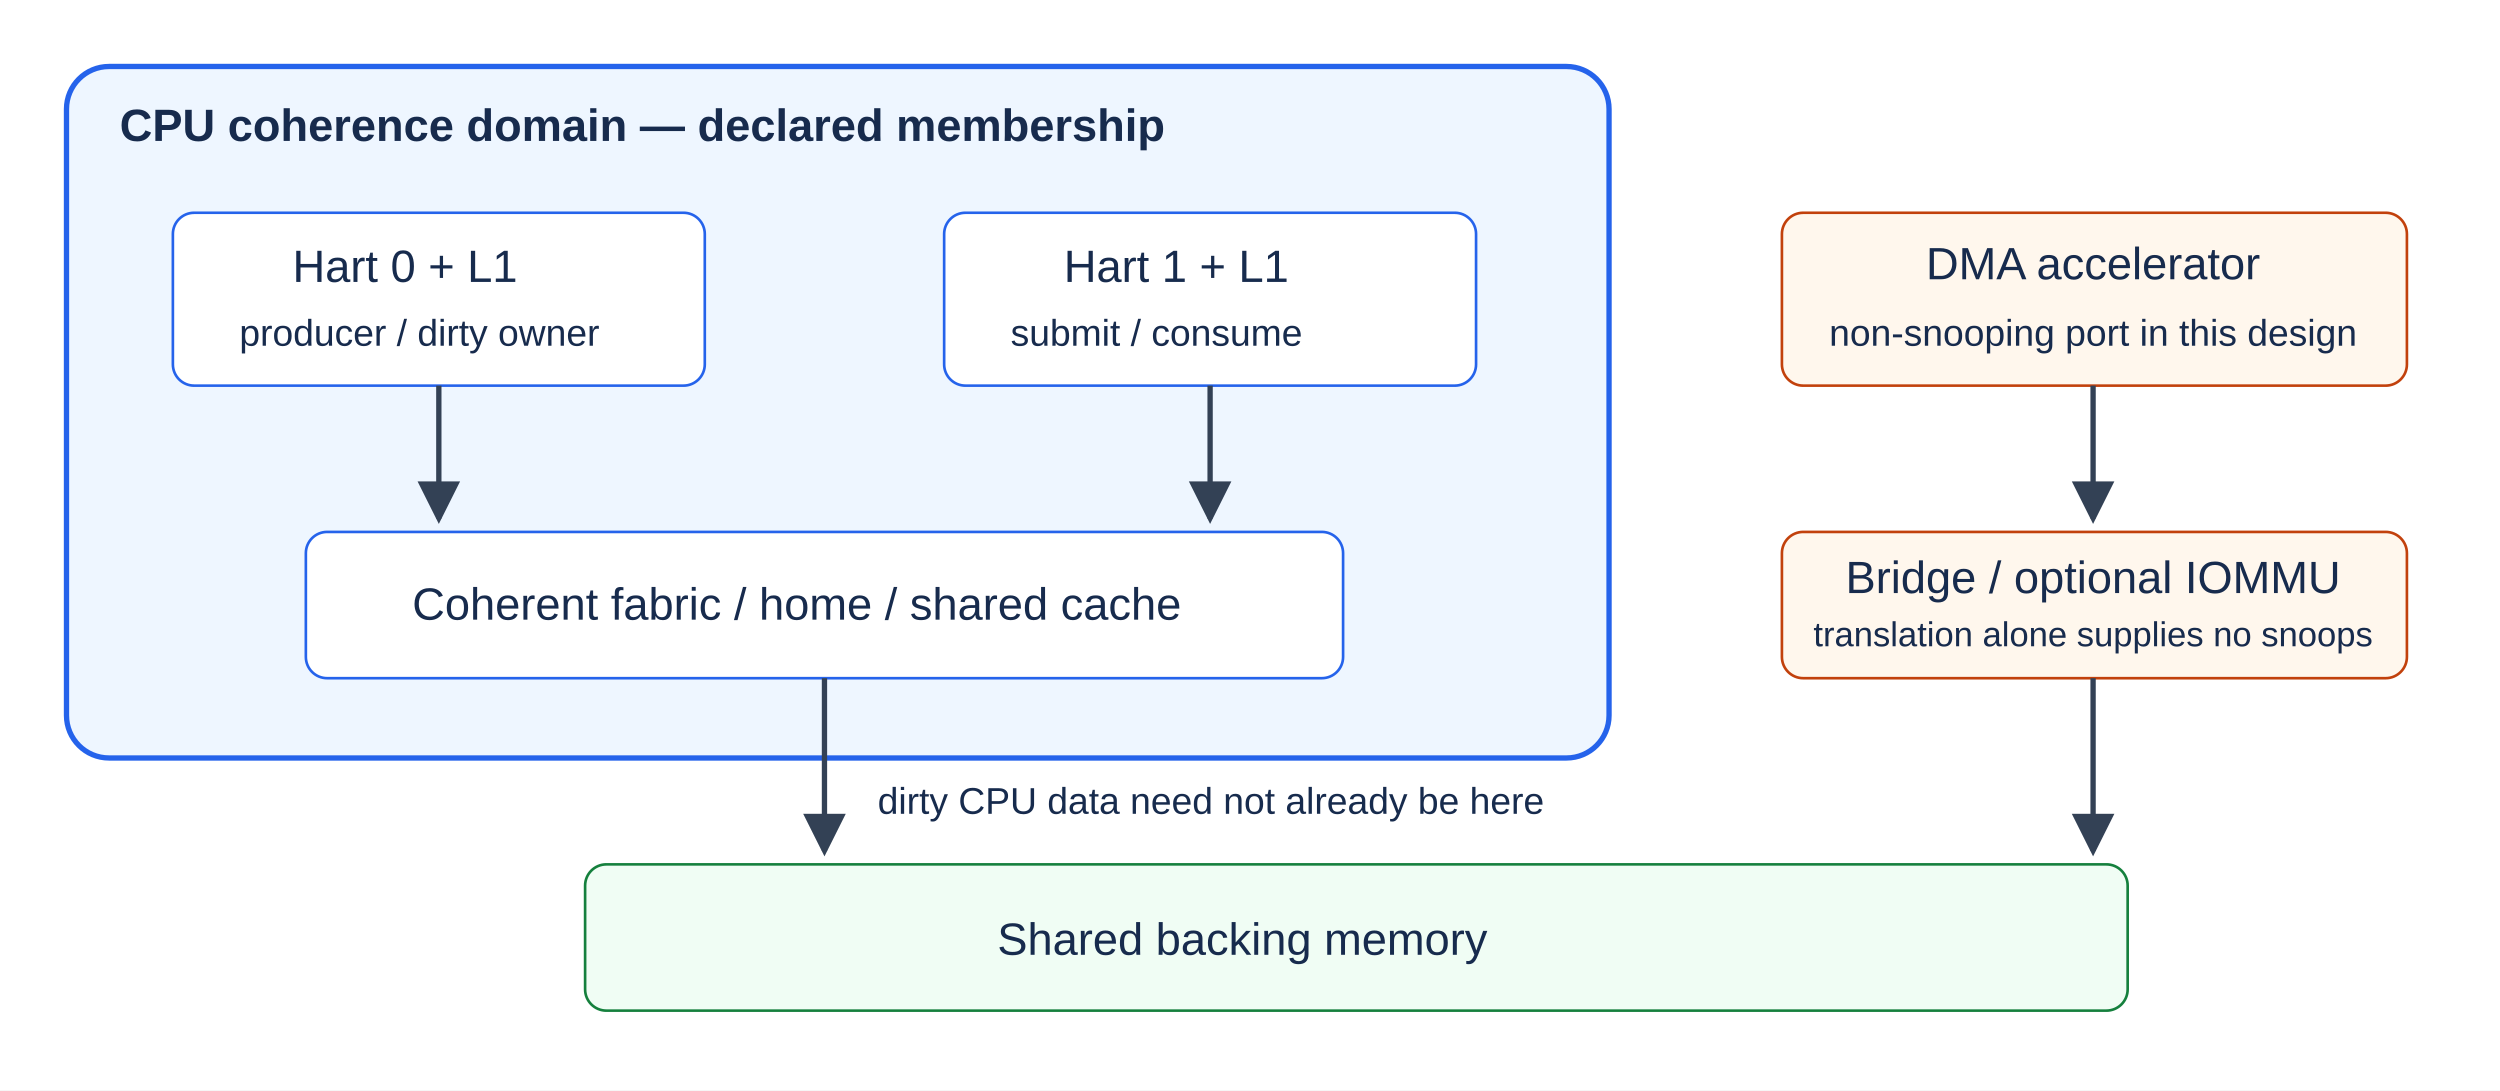
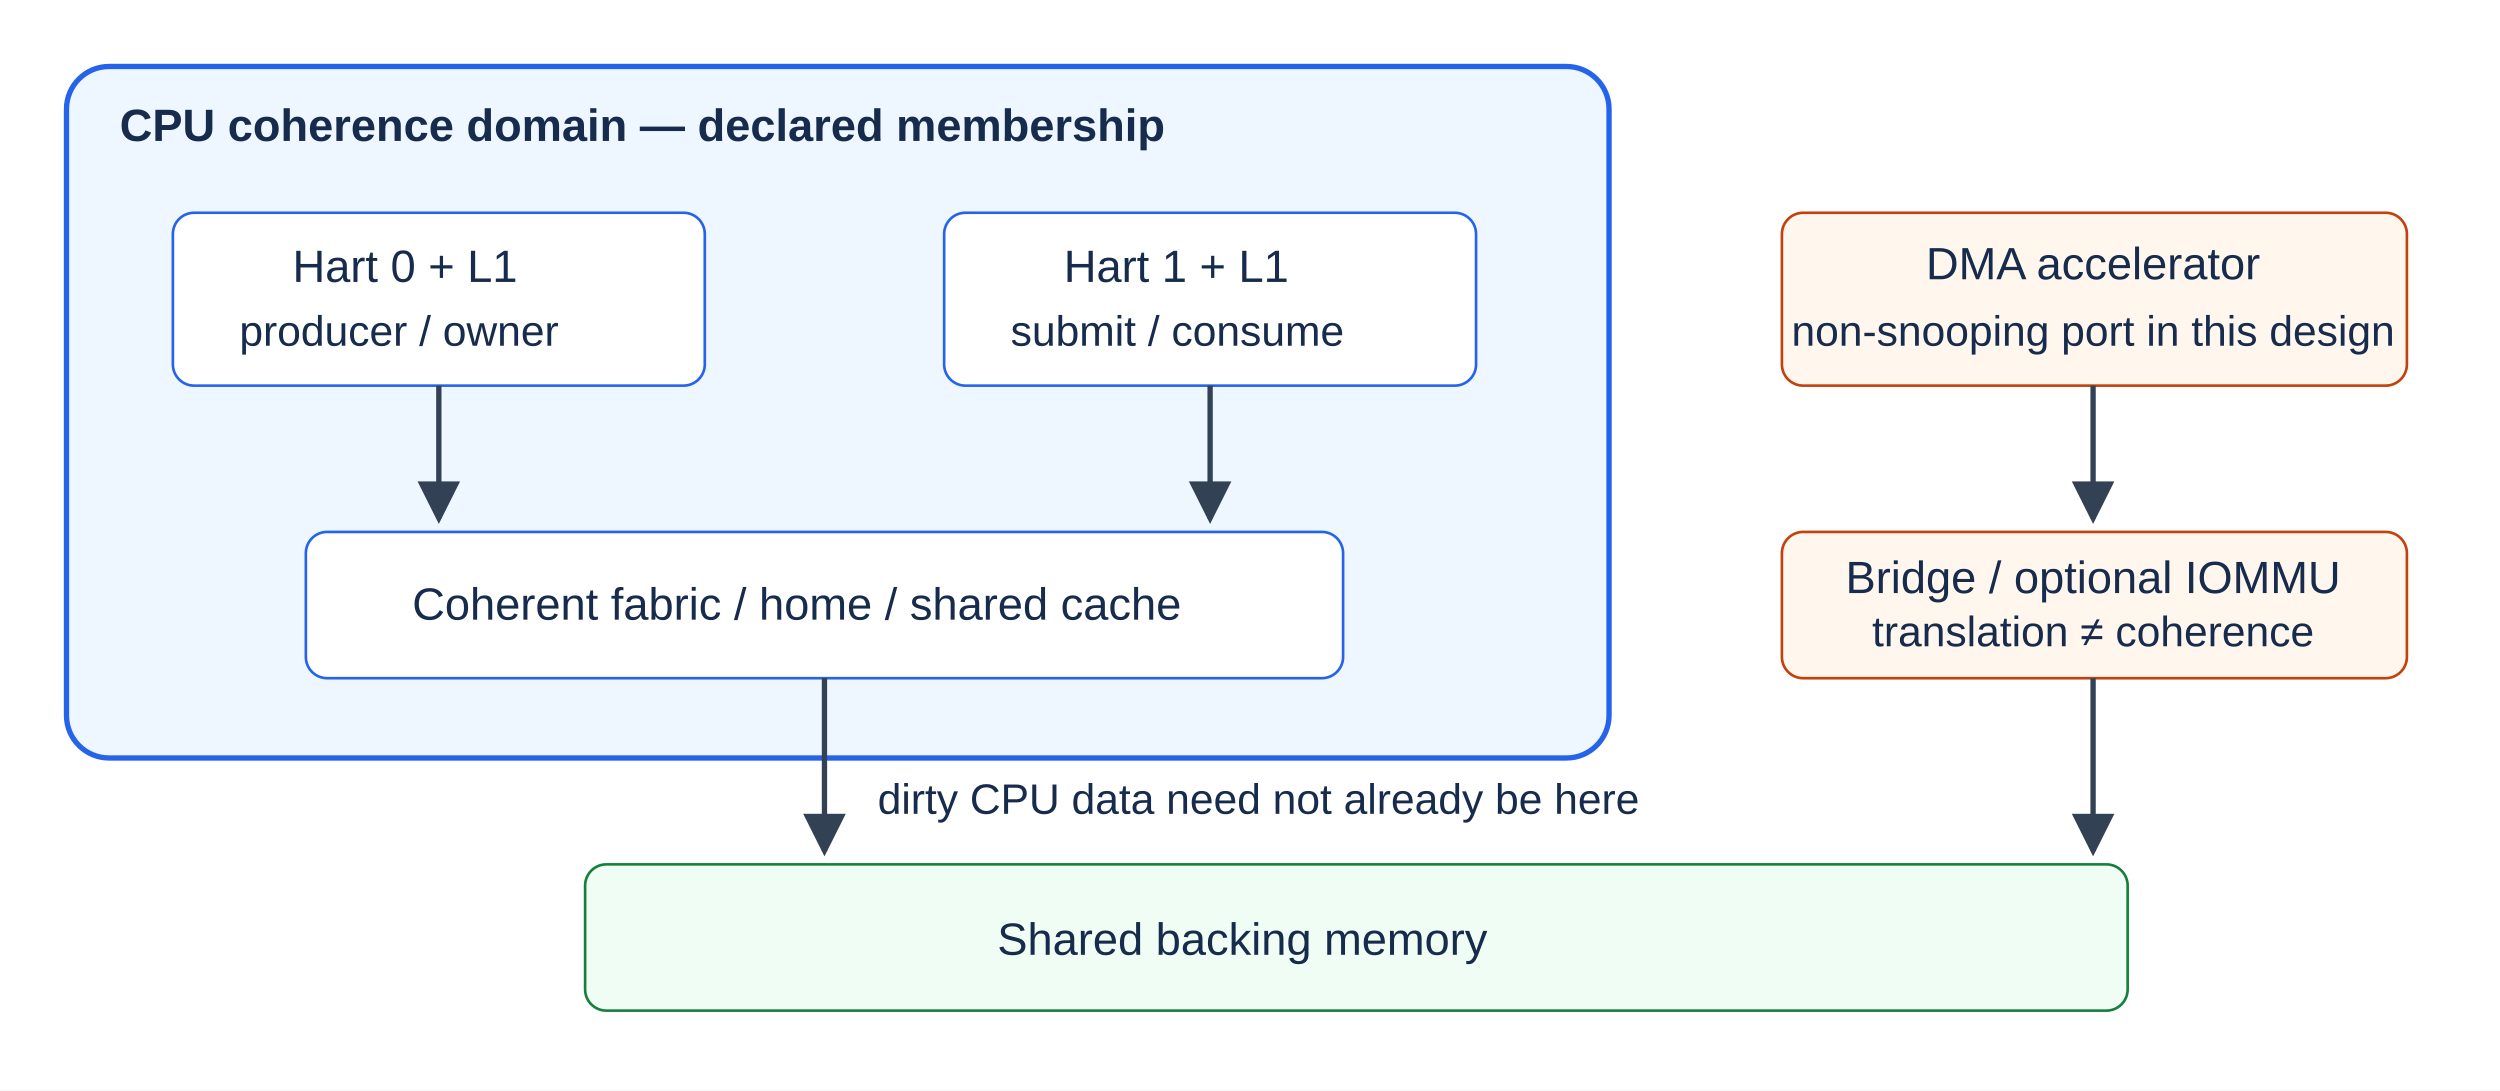
<svg xmlns="http://www.w3.org/2000/svg" width="940" height="410" viewBox="0 0 940 410">
  <defs>
    <marker id="a" markerWidth="8" markerHeight="8" refX="7" refY="4" orient="auto">
      <path d="M0 0L8 4L0 8" fill="#334155" />
    </marker>
  </defs>
  <rect width="940" height="410" fill="white" />
  <g font-family="Arial,sans-serif" font-size="17" fill="#172b4d">
    <rect x="25" y="25" width="580" height="260" rx="16" fill="#eef6ff" stroke="#2563eb" stroke-width="2" />
    <text x="45" y="53" font-weight="bold">CPU coherence domain — declared membership</text>
    <rect x="65" y="80" width="200" height="65" rx="8" fill="white" stroke="#2563eb" />
    <text x="110" y="106">Hart 0 + L1</text>
-     <text x="90" y="130" font-size="14">producer / dirty owner</text>
+     <text x="90" y="130" font-size="16">producer / owner</text>
    <rect x="355" y="80" width="200" height="65" rx="8" fill="white" stroke="#2563eb" />
    <text x="400" y="106">Hart 1 + L1</text>
-     <text x="380" y="130" font-size="14">submit / consume</text>
+     <text x="380" y="130" font-size="16">submit / consume</text>
    <rect x="115" y="200" width="390" height="55" rx="8" fill="white" stroke="#2563eb" />
    <text x="155" y="233">Coherent fabric / home / shared cache</text>
    <path d="M165 145V195" fill="none" stroke="#334155" stroke-width="2" marker-end="url(#a)" />
    <path d="M455 145V195" fill="none" stroke="#334155" stroke-width="2" marker-end="url(#a)" />
    <rect x="670" y="80" width="235" height="65" rx="8" fill="#fff7ed" stroke="#c2410c" />
    <text x="787" y="105" text-anchor="middle">DMA accelerator</text>
-     <text x="787" y="130" text-anchor="middle" font-size="14">non-snooping port in this design</text>
+     <text x="787" y="130" text-anchor="middle" font-size="16">non-snooping port in this design</text>
    <rect x="670" y="200" width="235" height="55" rx="8" fill="#fff7ed" stroke="#c2410c" />
    <text x="787" y="223" text-anchor="middle">Bridge / optional IOMMU</text>
-     <text x="787" y="243" text-anchor="middle" font-size="13">translation alone supplies no snoops</text>
+     <text x="787" y="243" text-anchor="middle" font-size="16">translation ≠ coherence</text>
    <path d="M787 145V195" stroke="#334155" stroke-width="2" marker-end="url(#a)" />
    <rect x="220" y="325" width="580" height="55" rx="8" fill="#f0fdf4" stroke="#15803d" />
    <text x="375" y="359">Shared backing memory</text>
    <path d="M310 255V320" fill="none" stroke="#334155" stroke-width="2" marker-end="url(#a)" />
    <path d="M787 255V320" fill="none" stroke="#334155" stroke-width="2" marker-end="url(#a)" />
-     <text x="330" y="306" font-size="14">dirty CPU data need not already be here</text>
+     <text x="330" y="306" font-size="16">dirty CPU data need not already be here</text>
  </g>
</svg>
